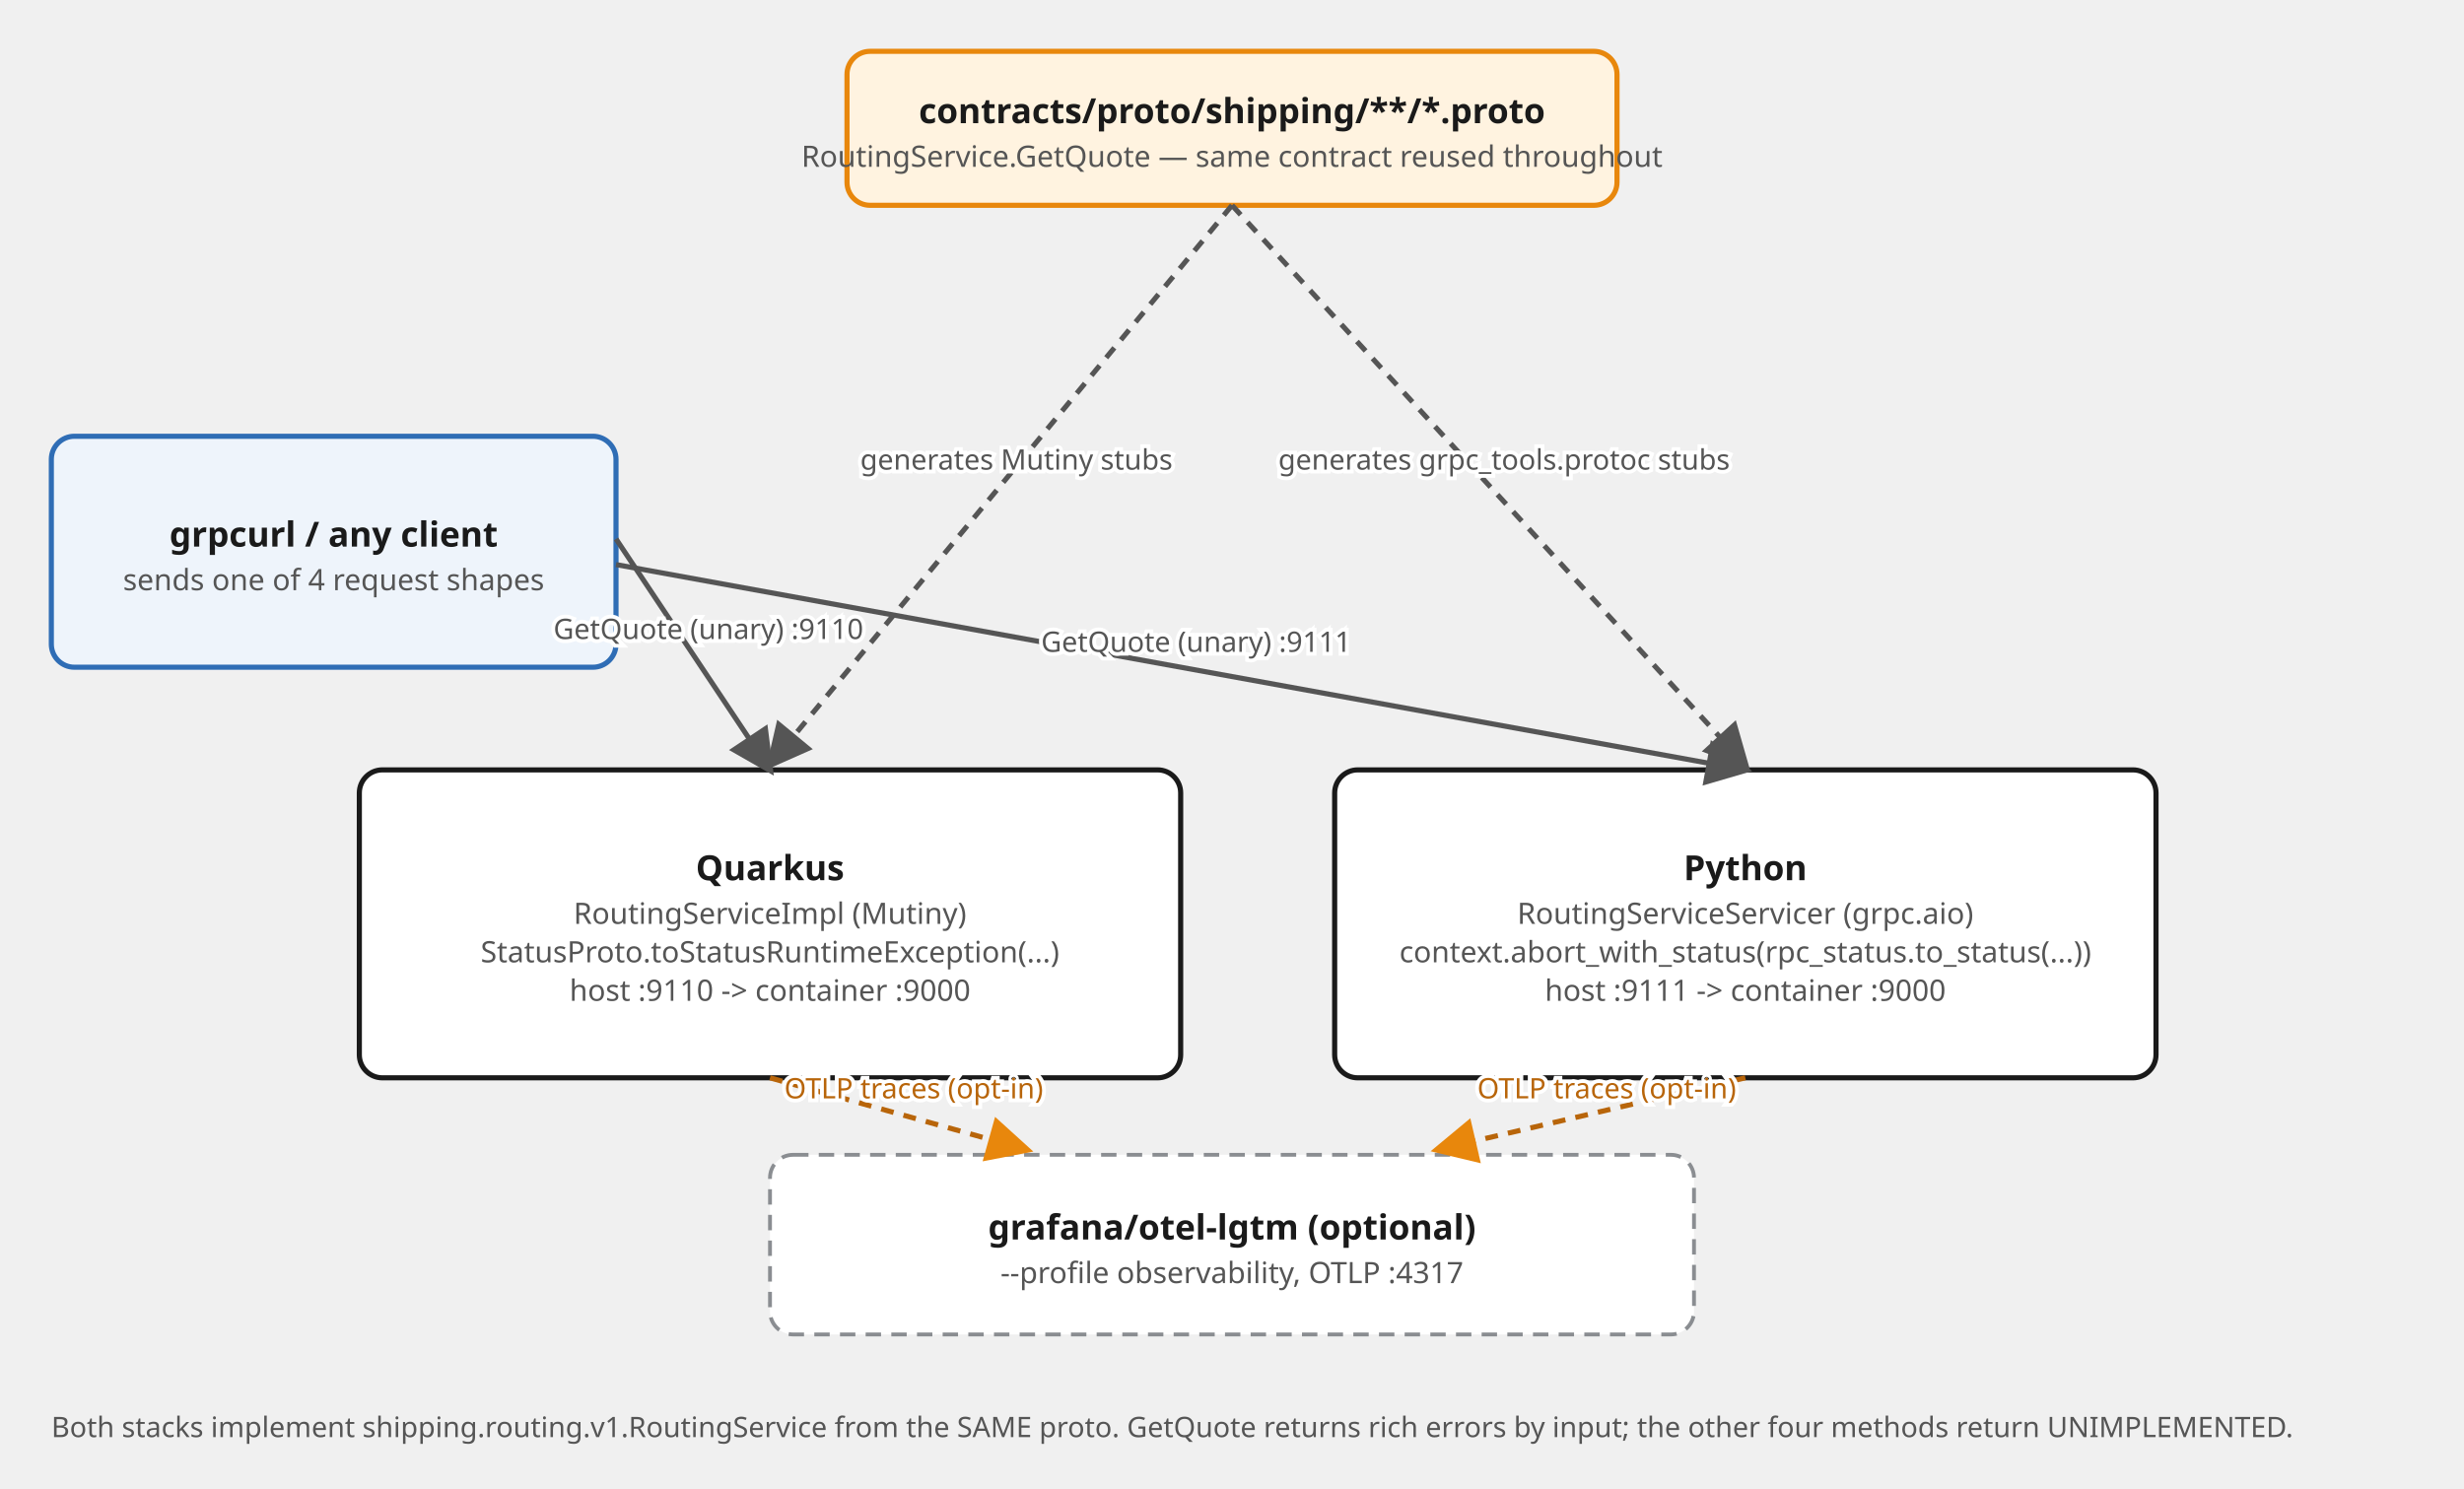
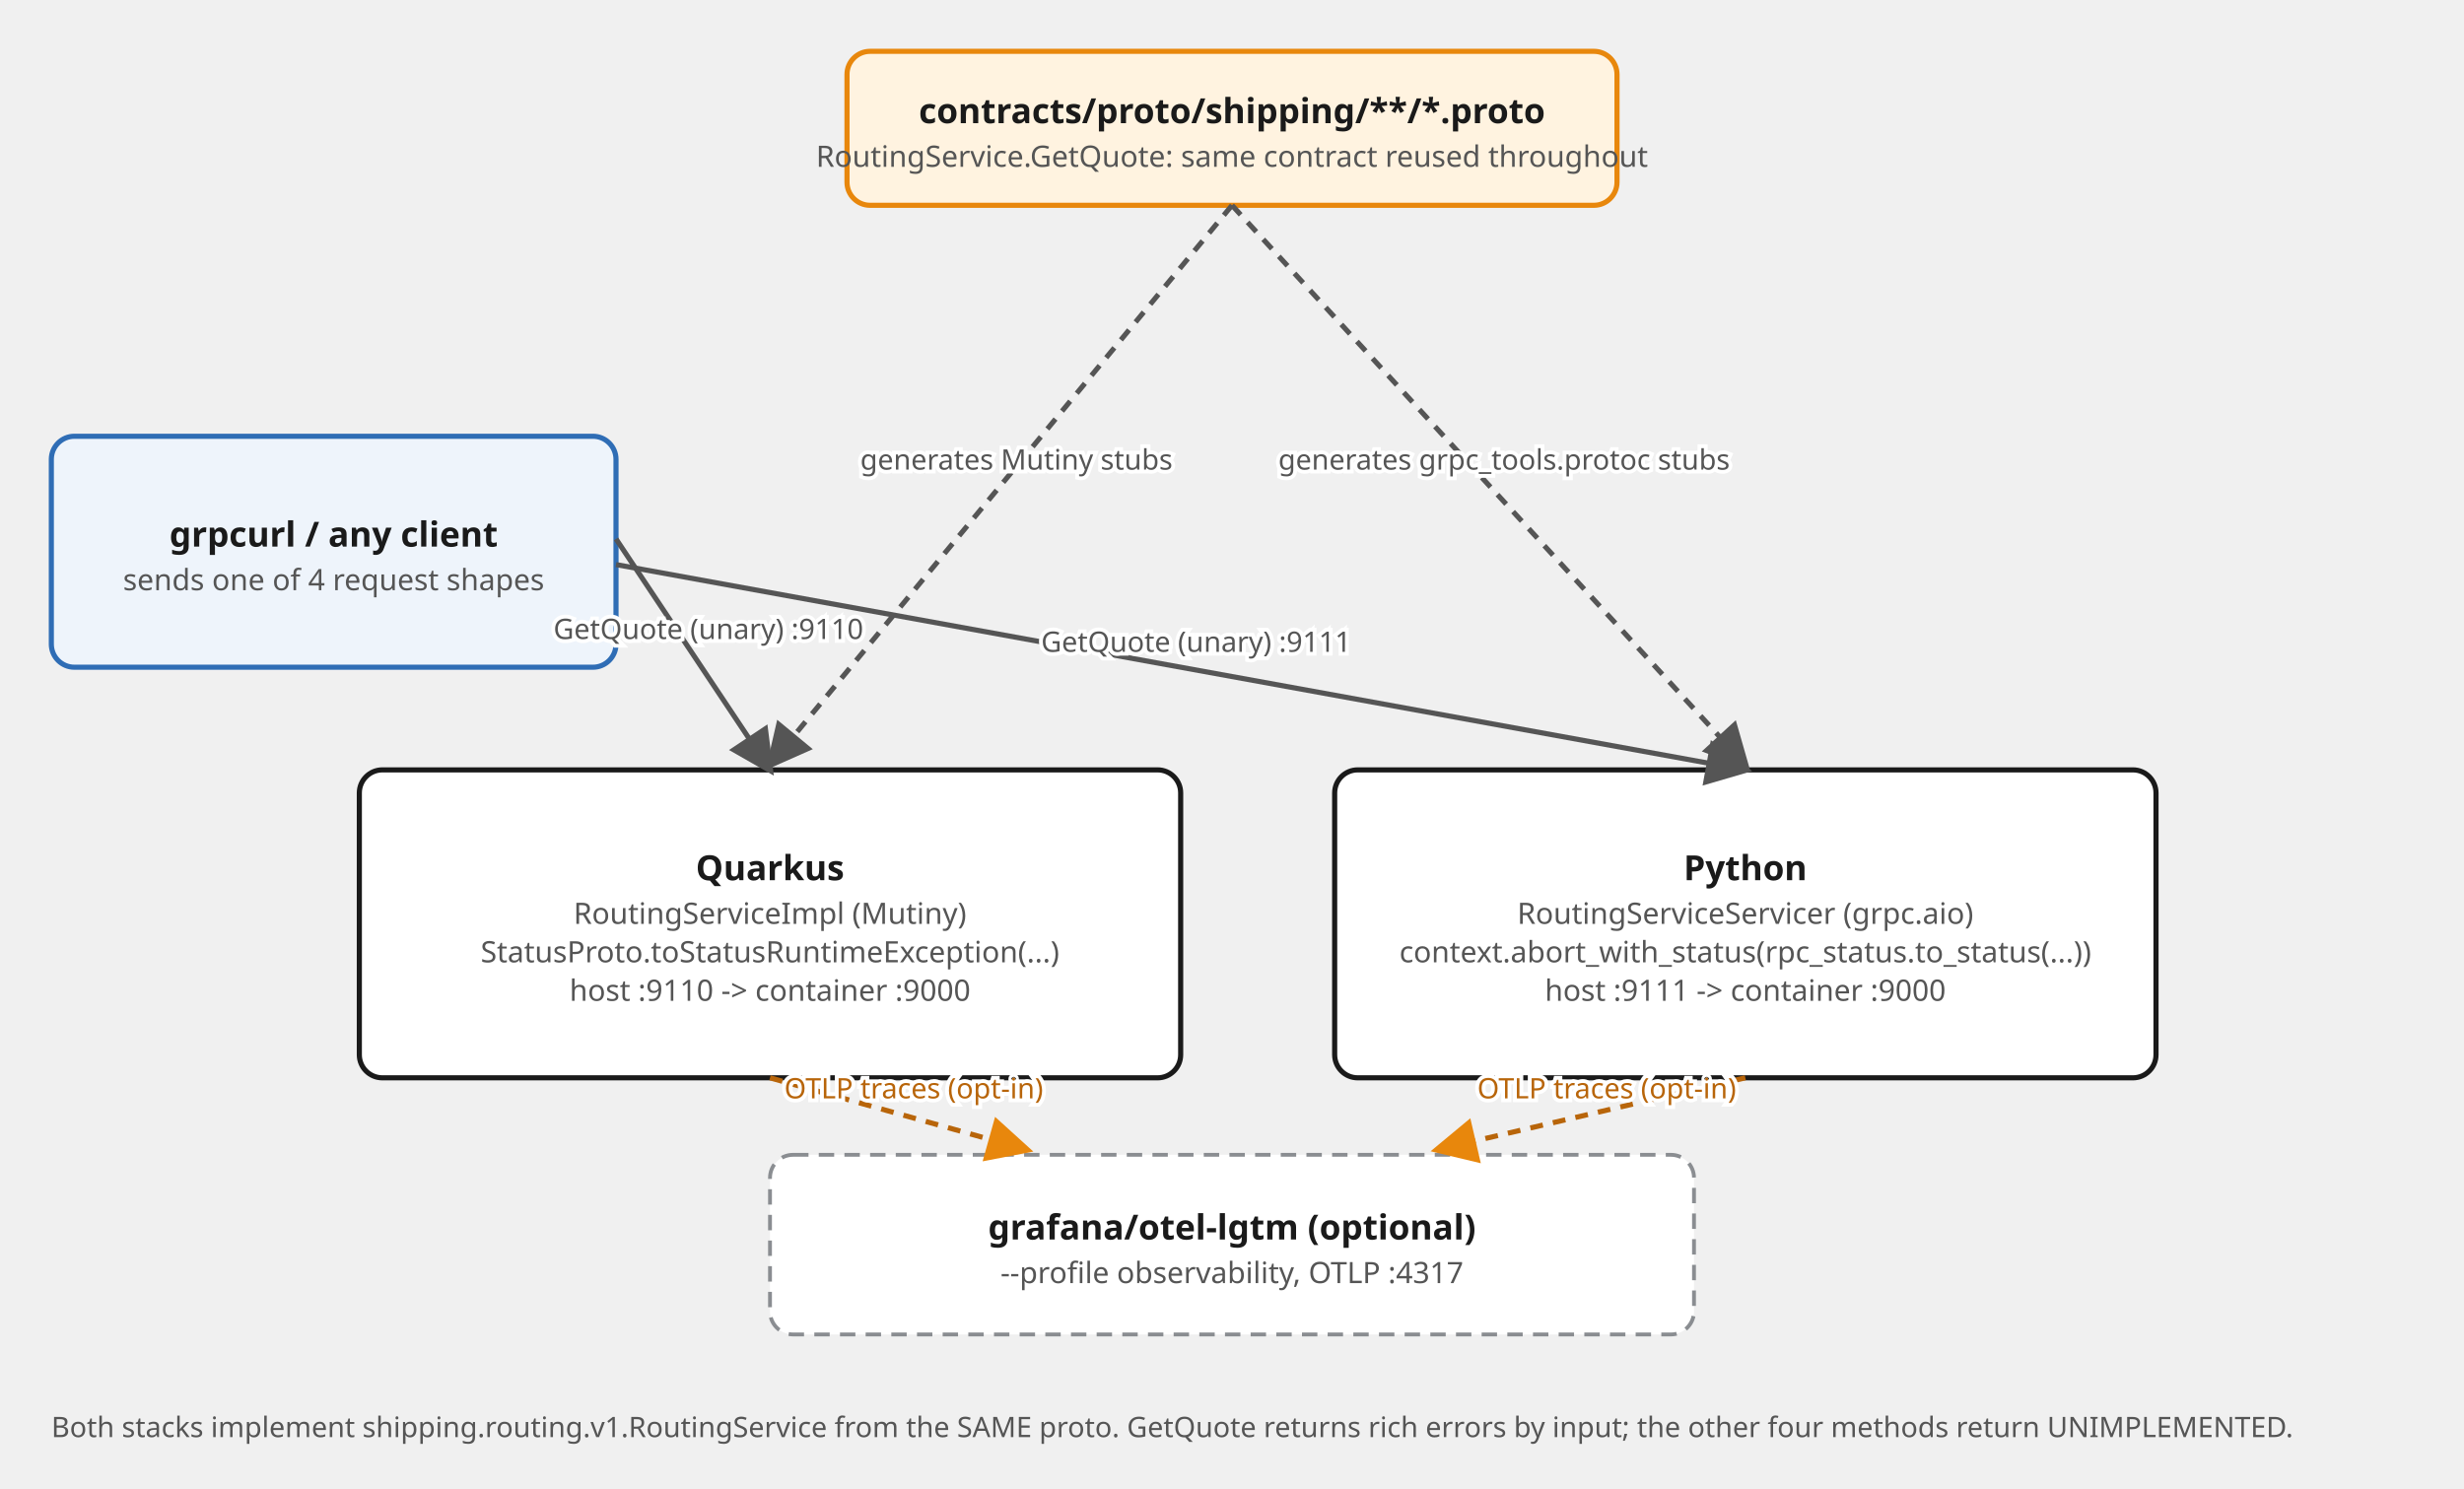
<svg xmlns="http://www.w3.org/2000/svg" viewBox="0 0 960 580" font-family="'Red Hat Text', system-ui, sans-serif" role="img">
  <defs>
    <marker id="a" viewBox="0 0 10 10" refX="8.5" refY="5" markerWidth="9" markerHeight="9" orient="auto-start-reverse">
      <path d="M0,0 L10,5 L0,10 z" fill="#555" />
    </marker>
    <marker id="am" viewBox="0 0 10 10" refX="8.5" refY="5" markerWidth="9" markerHeight="9" orient="auto-start-reverse">
      <path d="M0,0 L10,5 L0,10 z" fill="#e8870c" />
    </marker>
  </defs>
  <rect x="330" y="20" width="300" height="60" rx="9" fill="#fff3e0" stroke="#e8870c" stroke-width="2" />
  <text x="480.0" y="48.0" font-size="13.5" font-weight="700" fill="#1a1a1a" text-anchor="middle">contracts/proto/shipping/**/*.proto</text>
-   <text x="480.0" y="65.0" font-size="11.5" fill="#555555" text-anchor="middle">RoutingService.GetQuote — same contract reused throughout</text>
+   <text x="480.0" y="65.0" font-size="11.5" fill="#555555" text-anchor="middle">RoutingService.GetQuote: same contract reused throughout</text>
  <rect x="20" y="170" width="220" height="90" rx="9" fill="#eef4fb" stroke="#2f6db5" stroke-width="2" />
  <text x="130.0" y="213.0" font-size="13.5" font-weight="700" fill="#1a1a1a" text-anchor="middle">grpcurl / any client</text>
  <text x="130.0" y="230.0" font-size="11.5" fill="#555555" text-anchor="middle">sends one of 4 request shapes</text>
  <rect x="140" y="300" width="320" height="120" rx="9" fill="#ffffff" stroke="#1a1a1a" stroke-width="2" />
  <text x="300.0" y="343.0" font-size="13.5" font-weight="700" fill="#1a1a1a" text-anchor="middle">Quarkus</text>
  <text x="300.0" y="360.0" font-size="11.5" fill="#555555" text-anchor="middle">RoutingServiceImpl (Mutiny)</text>
  <text x="300.0" y="375.0" font-size="11.5" fill="#555555" text-anchor="middle">StatusProto.toStatusRuntimeException(...)</text>
  <text x="300.0" y="390.0" font-size="11.5" fill="#555555" text-anchor="middle">host :9110 -&gt; container :9000</text>
  <rect x="520" y="300" width="320" height="120" rx="9" fill="#ffffff" stroke="#1a1a1a" stroke-width="2" />
  <text x="680.0" y="343.0" font-size="13.5" font-weight="700" fill="#1a1a1a" text-anchor="middle">Python</text>
  <text x="680.0" y="360.0" font-size="11.5" fill="#555555" text-anchor="middle">RoutingServiceServicer (grpc.aio)</text>
  <text x="680.0" y="375.0" font-size="11.5" fill="#555555" text-anchor="middle">context.abort_with_status(rpc_status.to_status(...))</text>
  <text x="680.0" y="390.0" font-size="11.5" fill="#555555" text-anchor="middle">host :9111 -&gt; container :9000</text>
  <rect x="300" y="450" width="360" height="70" rx="9" fill="#ffffff" stroke="#8a8d91" stroke-width="1.5" stroke-dasharray="6 4" />
  <text x="480.0" y="483.0" font-size="13.5" font-weight="700" fill="#1a1a1a" text-anchor="middle">grafana/otel-lgtm (optional)</text>
  <text x="480.0" y="500.0" font-size="11.5" fill="#555555" text-anchor="middle">--profile observability, OTLP :4317</text>
  <path d="M480,80 L300,298" fill="none" stroke="#555" stroke-width="2" stroke-dasharray="5 4" marker-end="url(#a)" />
  <text x="396.0" y="183.0" font-size="11" fill="#ffffff" stroke="#ffffff" stroke-width="3" paint-order="stroke" text-anchor="middle">generates Mutiny stubs</text>
  <text x="396.0" y="183.0" font-size="11" fill="#555" text-anchor="middle">generates Mutiny stubs</text>
  <path d="M480,80 L680,298" fill="none" stroke="#555" stroke-width="2" stroke-dasharray="5 4" marker-end="url(#a)" />
  <text x="586.0" y="183.0" font-size="11" fill="#ffffff" stroke="#ffffff" stroke-width="3" paint-order="stroke" text-anchor="middle">generates grpc_tools.protoc stubs</text>
  <text x="586.0" y="183.0" font-size="11" fill="#555" text-anchor="middle">generates grpc_tools.protoc stubs</text>
  <path d="M240,210 L300,300" fill="none" stroke="#555" stroke-width="2" marker-end="url(#a)" />
  <text x="276.0" y="249.0" font-size="11" fill="#ffffff" stroke="#ffffff" stroke-width="3" paint-order="stroke" text-anchor="middle">GetQuote (unary) :9110</text>
  <text x="276.0" y="249.0" font-size="11" fill="#555" text-anchor="middle">GetQuote (unary) :9110</text>
  <path d="M240,220 L680,300" fill="none" stroke="#555" stroke-width="2" marker-end="url(#a)" />
  <text x="466.0" y="254.0" font-size="11" fill="#ffffff" stroke="#ffffff" stroke-width="3" paint-order="stroke" text-anchor="middle">GetQuote (unary) :9111</text>
  <text x="466.0" y="254.0" font-size="11" fill="#555" text-anchor="middle">GetQuote (unary) :9111</text>
  <path d="M300,420 L400,448" fill="none" stroke="#b8650a" stroke-width="2" stroke-dasharray="5 4" marker-end="url(#am)" />
  <text x="356.0" y="428.0" font-size="11" fill="#ffffff" stroke="#ffffff" stroke-width="3" paint-order="stroke" text-anchor="middle">OTLP traces (opt-in)</text>
  <text x="356.0" y="428.0" font-size="11" fill="#b8650a" text-anchor="middle">OTLP traces (opt-in)</text>
  <path d="M680,420 L560,448" fill="none" stroke="#b8650a" stroke-width="2" stroke-dasharray="5 4" marker-end="url(#am)" />
  <text x="626.0" y="428.0" font-size="11" fill="#ffffff" stroke="#ffffff" stroke-width="3" paint-order="stroke" text-anchor="middle">OTLP traces (opt-in)</text>
  <text x="626.0" y="428.0" font-size="11" fill="#b8650a" text-anchor="middle">OTLP traces (opt-in)</text>
  <text x="20" y="560" font-size="11" fill="#555555" text-anchor="start">Both stacks implement shipping.routing.v1.RoutingService from the SAME proto. GetQuote returns rich errors by input; the other four methods return UNIMPLEMENTED.</text>
</svg>
